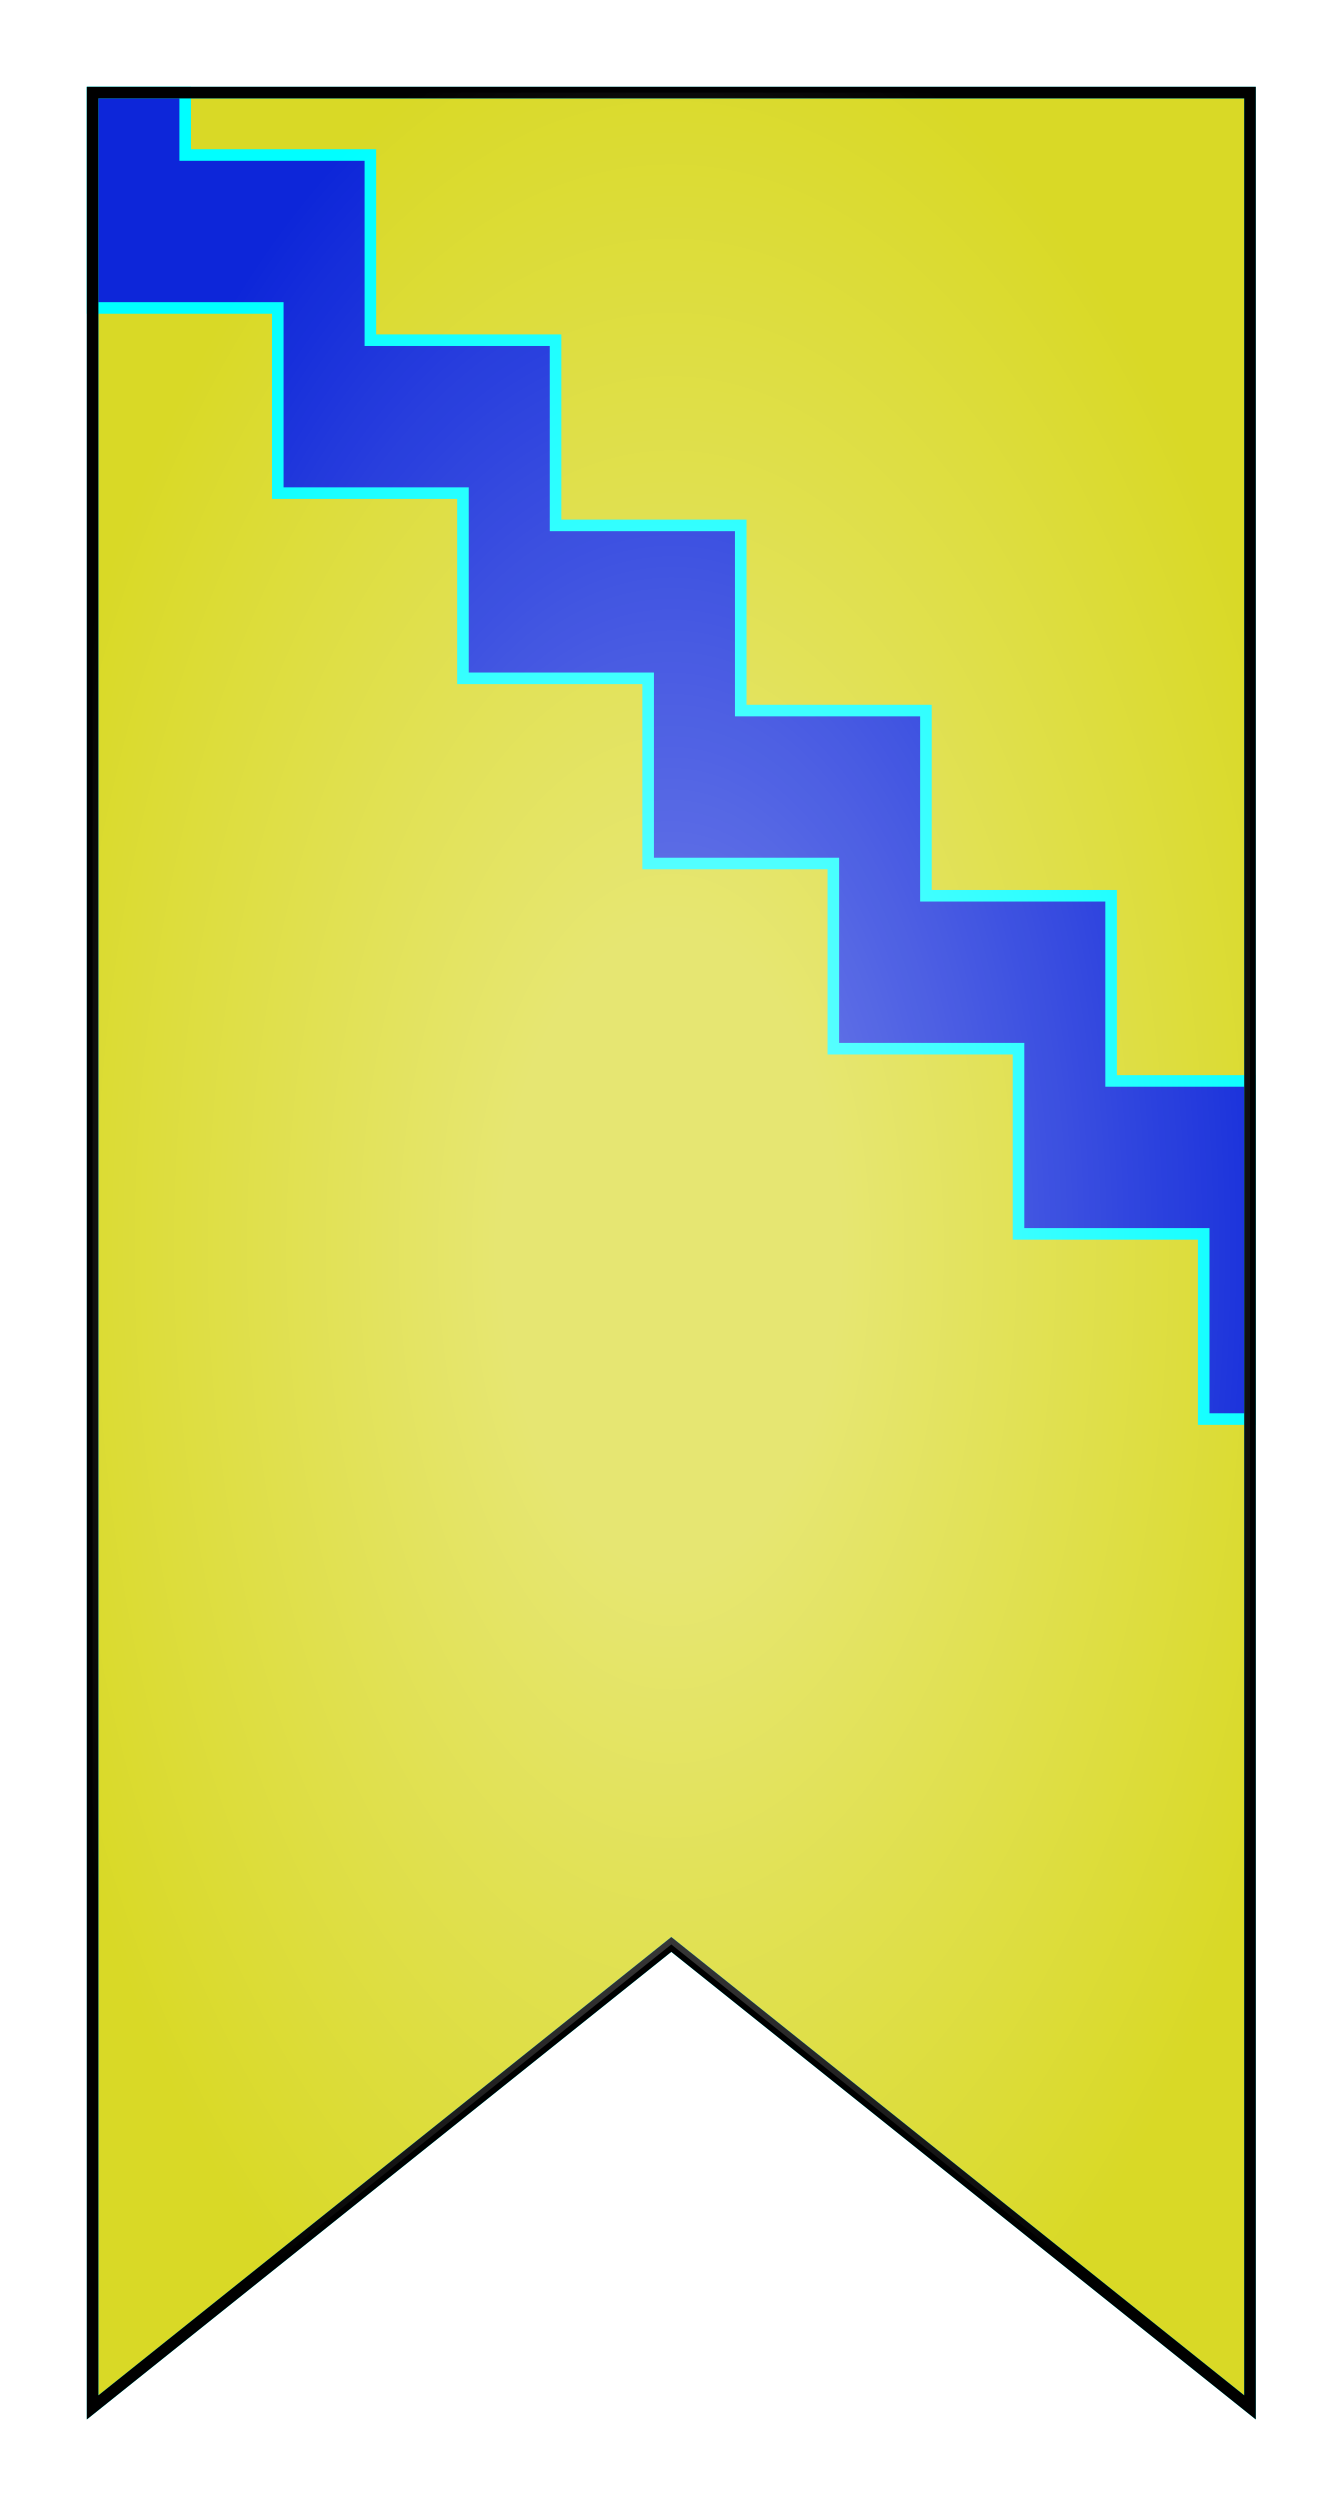
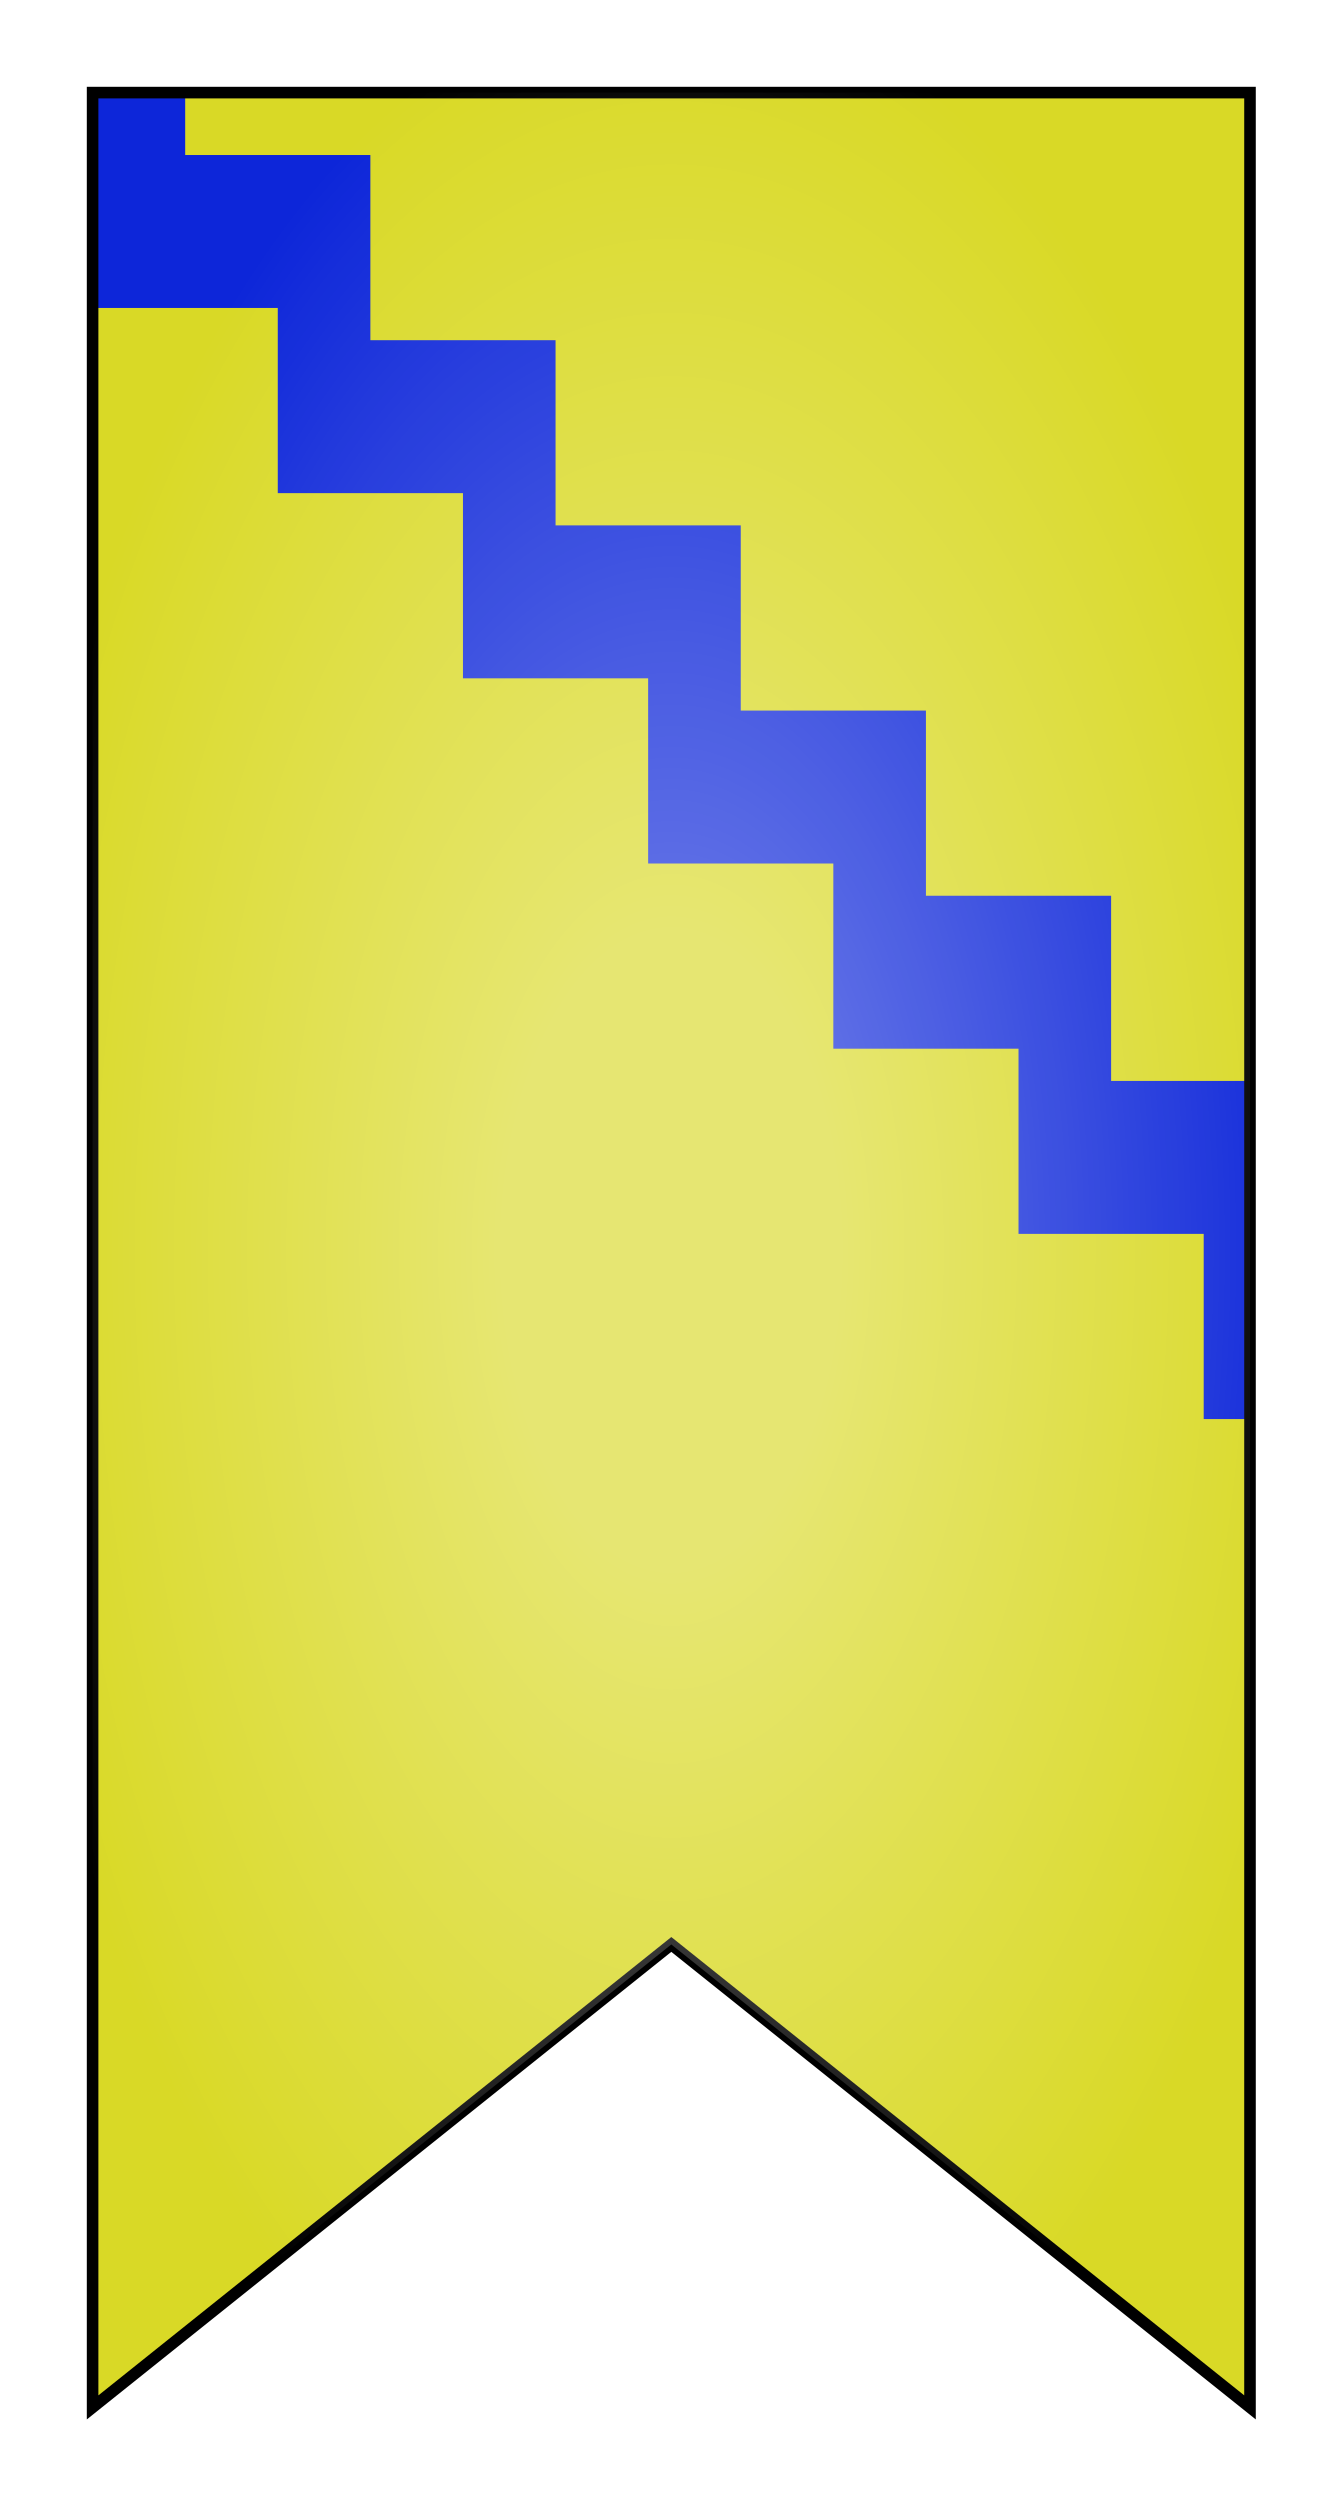
<svg xmlns="http://www.w3.org/2000/svg" height="216.0" width="116.0">
  <defs>
    <clipPath id="contour">
      <path d="M 8.0,8.0 L 108.0,8.0 L 108.0,208.0 L 58.0,168.0 L 8.0,208.0 L 8.0,8.0 Z" />
    </clipPath>
    <radialGradient id="lighting">
      <stop offset="25%" stop-color="white" stop-opacity="35%" />
      <stop offset="100%" stop-color="white" stop-opacity="0%" />
    </radialGradient>
  </defs>
  <g transform="translate(8.0,8.0)">
-     <path d="M 0.0,0.0 L 100.0,0.0 L 100.0,200.0 L 50.0,160.0 L 0.0,200.0 L 0.0,0.0 Z" style="fill: rgb(217, 217, 38); stroke-width: 1px; stroke: rgb(0, 255, 255);" />
-     <path d="M 0.0,0.0 L 0.0,18.607 L -4.3520742565306136E-14,18.607 L 8.0,18.607 L 16.0,18.607 L 16.0,26.607 L 16.0,34.607 L 32.0,34.607 L 32.0,42.607 L 32.0,50.607 L 48.0,50.607 L 48.0,58.607 L 48.0,66.607 L 56.0,66.607 L 64.0,66.607 L 64.0,74.607 L 64.0,82.607 L 80.0,82.607 L 80.0,90.607 L 80.0,98.607 L 88.0,98.607 L 96.0,98.607 L 96.0,106.607 L 96.0,114.607 L 100.0,114.607 L 100.0,85.393 L 88.0,85.393 L 88.0,77.393 L 88.0,69.393 L 72.0,69.393 L 72.0,61.393 L 72.0,53.393 L 56.0,53.393 L 56.0,45.393 L 56.0,37.393 L 40.0,37.393 L 40.0,29.393 L 40.0,21.393 L 24.0,21.393 L 24.0,13.393 L 24.0,5.393 L 16.0,5.393 L 8.0,5.393 L 8.0,0.0 L 0.0,0.0 Z" style="fill: rgb(13, 38, 217); stroke-width: 1px; stroke: rgb(0, 255, 255);" />
+     <path d="M 0.0,0.0 L 100.0,0.0 L 100.0,200.0 L 50.0,160.0 L 0.0,200.0 L 0.0,0.0 Z" style="fill: rgb(217, 217, 38); stroke-width: 1px; stroke: none;" />
+     <path d="M 0.0,0.0 L 0.0,18.607 L -4.3520742565306136E-14,18.607 L 8.0,18.607 L 16.0,18.607 L 16.0,26.607 L 16.0,34.607 L 32.0,34.607 L 32.0,42.607 L 32.0,50.607 L 48.0,50.607 L 48.0,58.607 L 48.0,66.607 L 56.0,66.607 L 64.0,66.607 L 64.0,74.607 L 64.0,82.607 L 80.0,82.607 L 80.0,90.607 L 80.0,98.607 L 88.0,98.607 L 96.0,98.607 L 96.0,106.607 L 96.0,114.607 L 100.0,114.607 L 100.0,85.393 L 88.0,85.393 L 88.0,77.393 L 88.0,69.393 L 72.0,69.393 L 72.0,61.393 L 72.0,53.393 L 56.0,53.393 L 56.0,45.393 L 56.0,37.393 L 40.0,37.393 L 40.0,29.393 L 40.0,21.393 L 24.0,21.393 L 24.0,13.393 L 24.0,5.393 L 16.0,5.393 L 8.0,5.393 L 8.0,0.0 L 0.0,0.0 Z" style="fill: rgb(13, 38, 217); stroke-width: 1px; stroke: none;" />
    <path d="M 0.0,0.0 L 100.0,0.0 L 100.0,200.0 L 50.0,160.0 L 0.0,200.0 L 0.0,0.0 Z" style="fill: none; stroke-width: 1px; stroke: rgb(0, 0, 0);" />
  </g>
  <rect clip-path="url(#contour)" fill="url(#lighting)" height="216.0" width="116.0" x="0.0" y="0.0" />
</svg>
